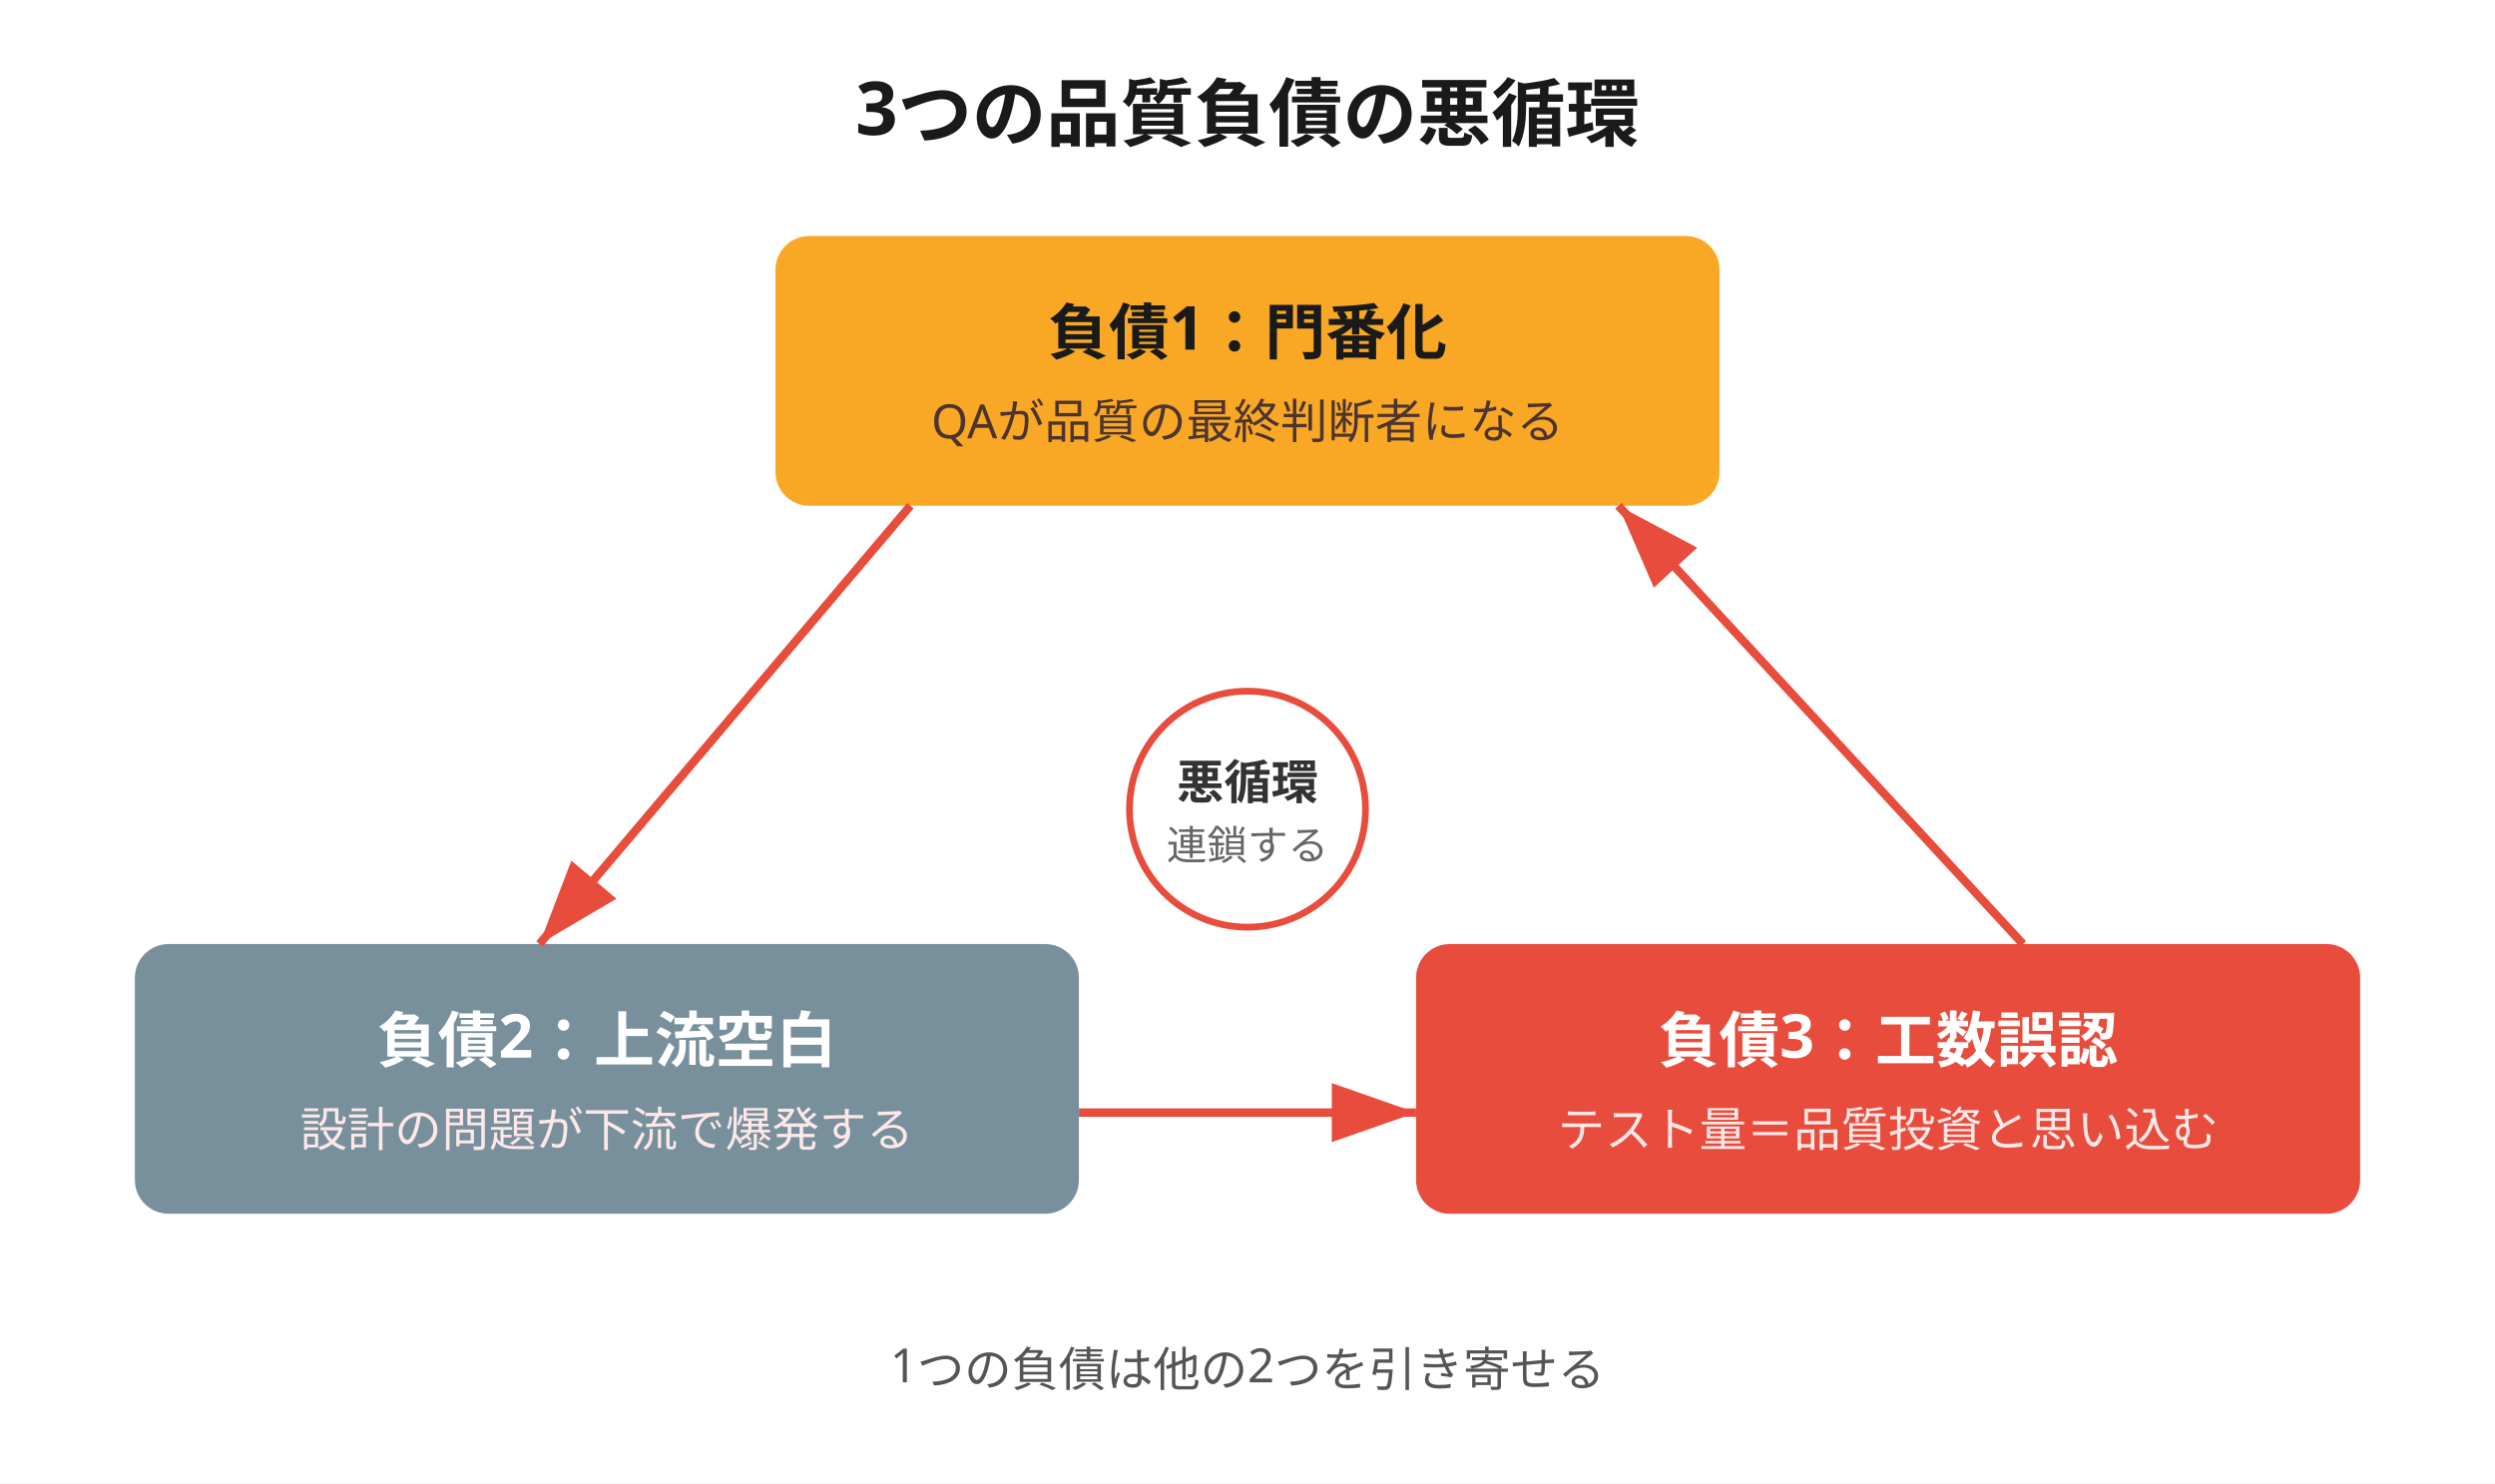
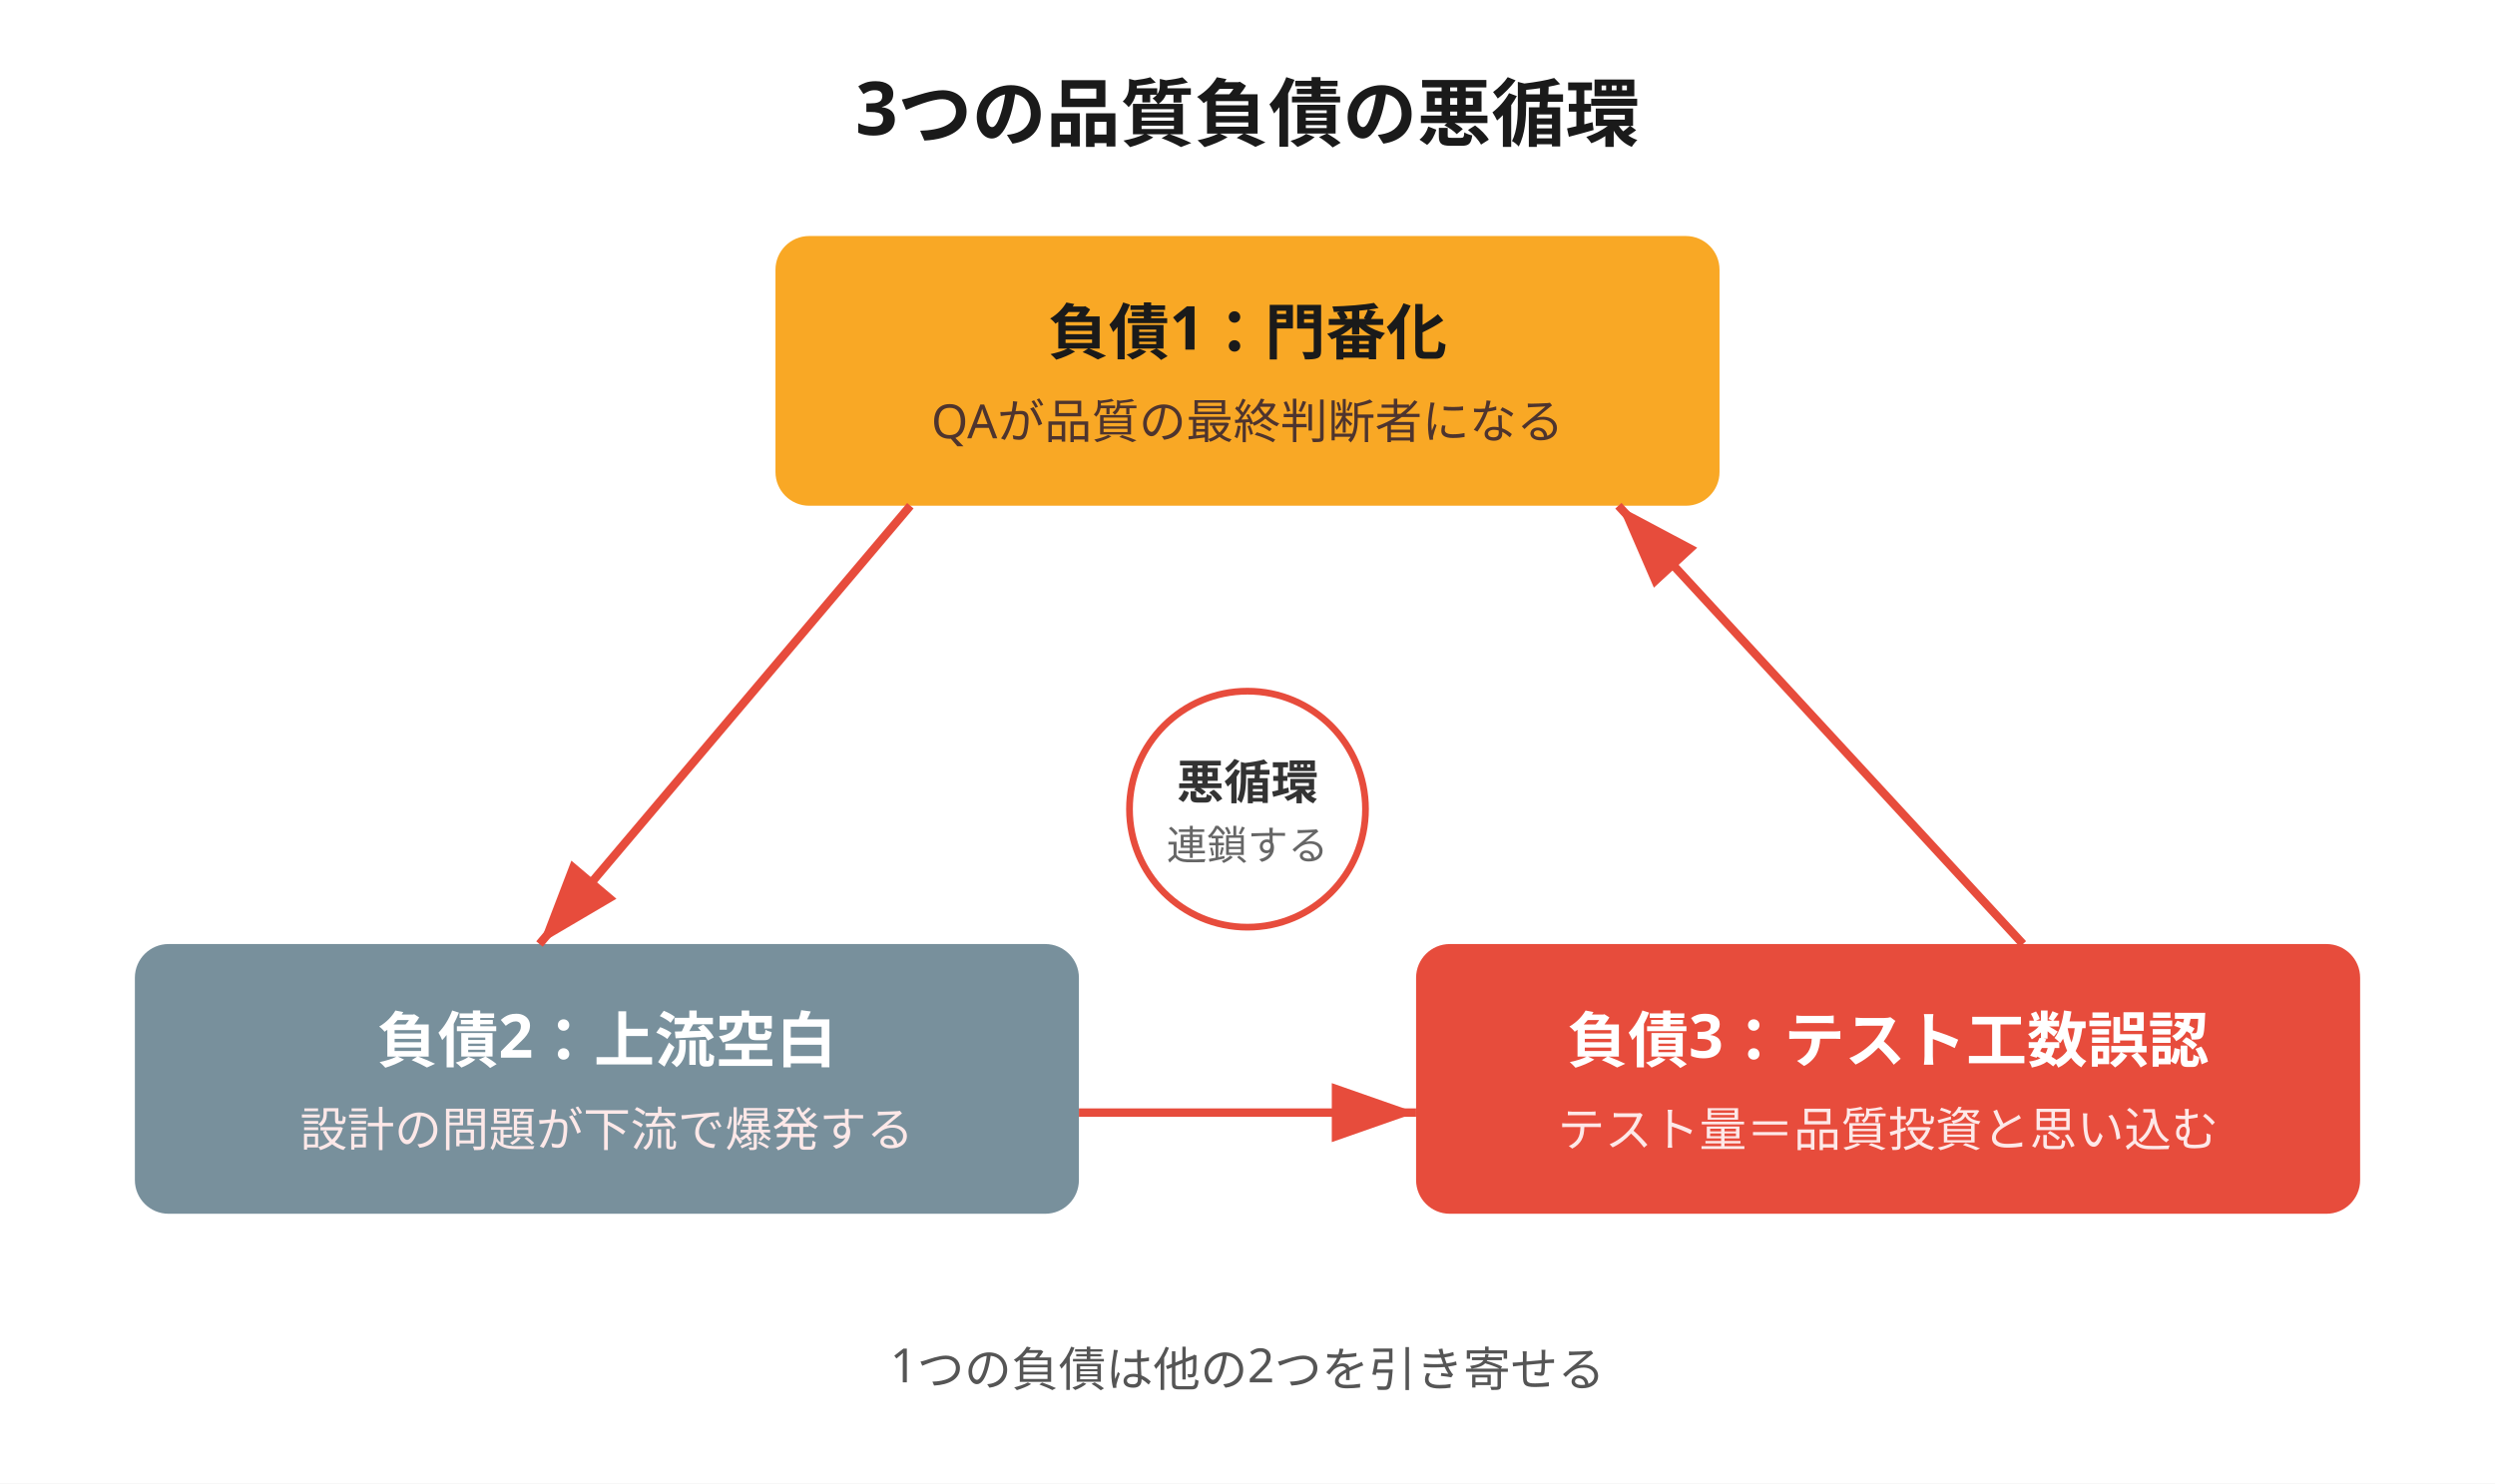
<svg xmlns="http://www.w3.org/2000/svg" viewBox="0 0 740 440" font-family="'Hiragino Sans', 'Hiragino Kaku Gothic ProN', sans-serif">
  <rect width="740" height="440" fill="#ffffff" />
  <text x="370" y="40" text-anchor="middle" font-size="22" font-weight="bold" fill="#1a1a1a">3つの品質負債の悪循環</text>
  <rect x="230" y="70" width="280" height="80" rx="10" fill="#F9A825" />
  <text x="370" y="105" text-anchor="middle" font-size="18" font-weight="bold" fill="#1a1a1a">負債1：門番化</text>
  <text x="370" y="130" text-anchor="middle" font-size="14" fill="#4E342E">QAが品質の最終判断者になる</text>
  <rect x="40" y="280" width="280" height="80" rx="10" fill="#78909C" />
  <text x="180" y="315" text-anchor="middle" font-size="18" font-weight="bold" fill="#fff">負債2：上流空白</text>
  <text x="180" y="340" text-anchor="middle" font-size="14" fill="#FDE8E8">設計の問題が下流で爆発する</text>
  <rect x="420" y="280" width="280" height="80" rx="10" fill="#E74C3C" />
-   <text x="560" y="315" text-anchor="middle" font-size="18" font-weight="bold" fill="#fff">負債3：工数誤認</text>
+   <text x="560" y="315" text-anchor="middle" font-size="18" font-weight="bold" fill="#fff">負債3：テスト工数誤認</text>
  <text x="560" y="340" text-anchor="middle" font-size="14" fill="#FDE8E8">テスト量＝品質投資と思い込む</text>
  <path d="M270 150 L160 280" stroke="#E74C3C" stroke-width="2.5" fill="none" marker-end="url(#a1)" />
  <path d="M320 330 L420 330" stroke="#E74C3C" stroke-width="2.5" fill="none" marker-end="url(#a1)" />
  <path d="M600 280 L480 150" stroke="#E74C3C" stroke-width="2.5" fill="none" marker-end="url(#a1)" />
  <defs>
    <marker id="a1" markerWidth="10" markerHeight="7" refX="10" refY="3.5" orient="auto">
      <polygon points="0 0, 10 3.5, 0 7" fill="#E74C3C" />
    </marker>
  </defs>
  <circle cx="370" cy="240" r="35" fill="#fff" stroke="#E74C3C" stroke-width="2" />
  <text x="370" y="237" text-anchor="middle" font-size="14" font-weight="bold" fill="#333">悪循環</text>
  <text x="370" y="255" text-anchor="middle" font-size="12" fill="#666">連鎖する</text>
  <text x="370" y="410" text-anchor="middle" font-size="14" fill="#555">1つの負債は他の2つを引き寄せる</text>
</svg>
